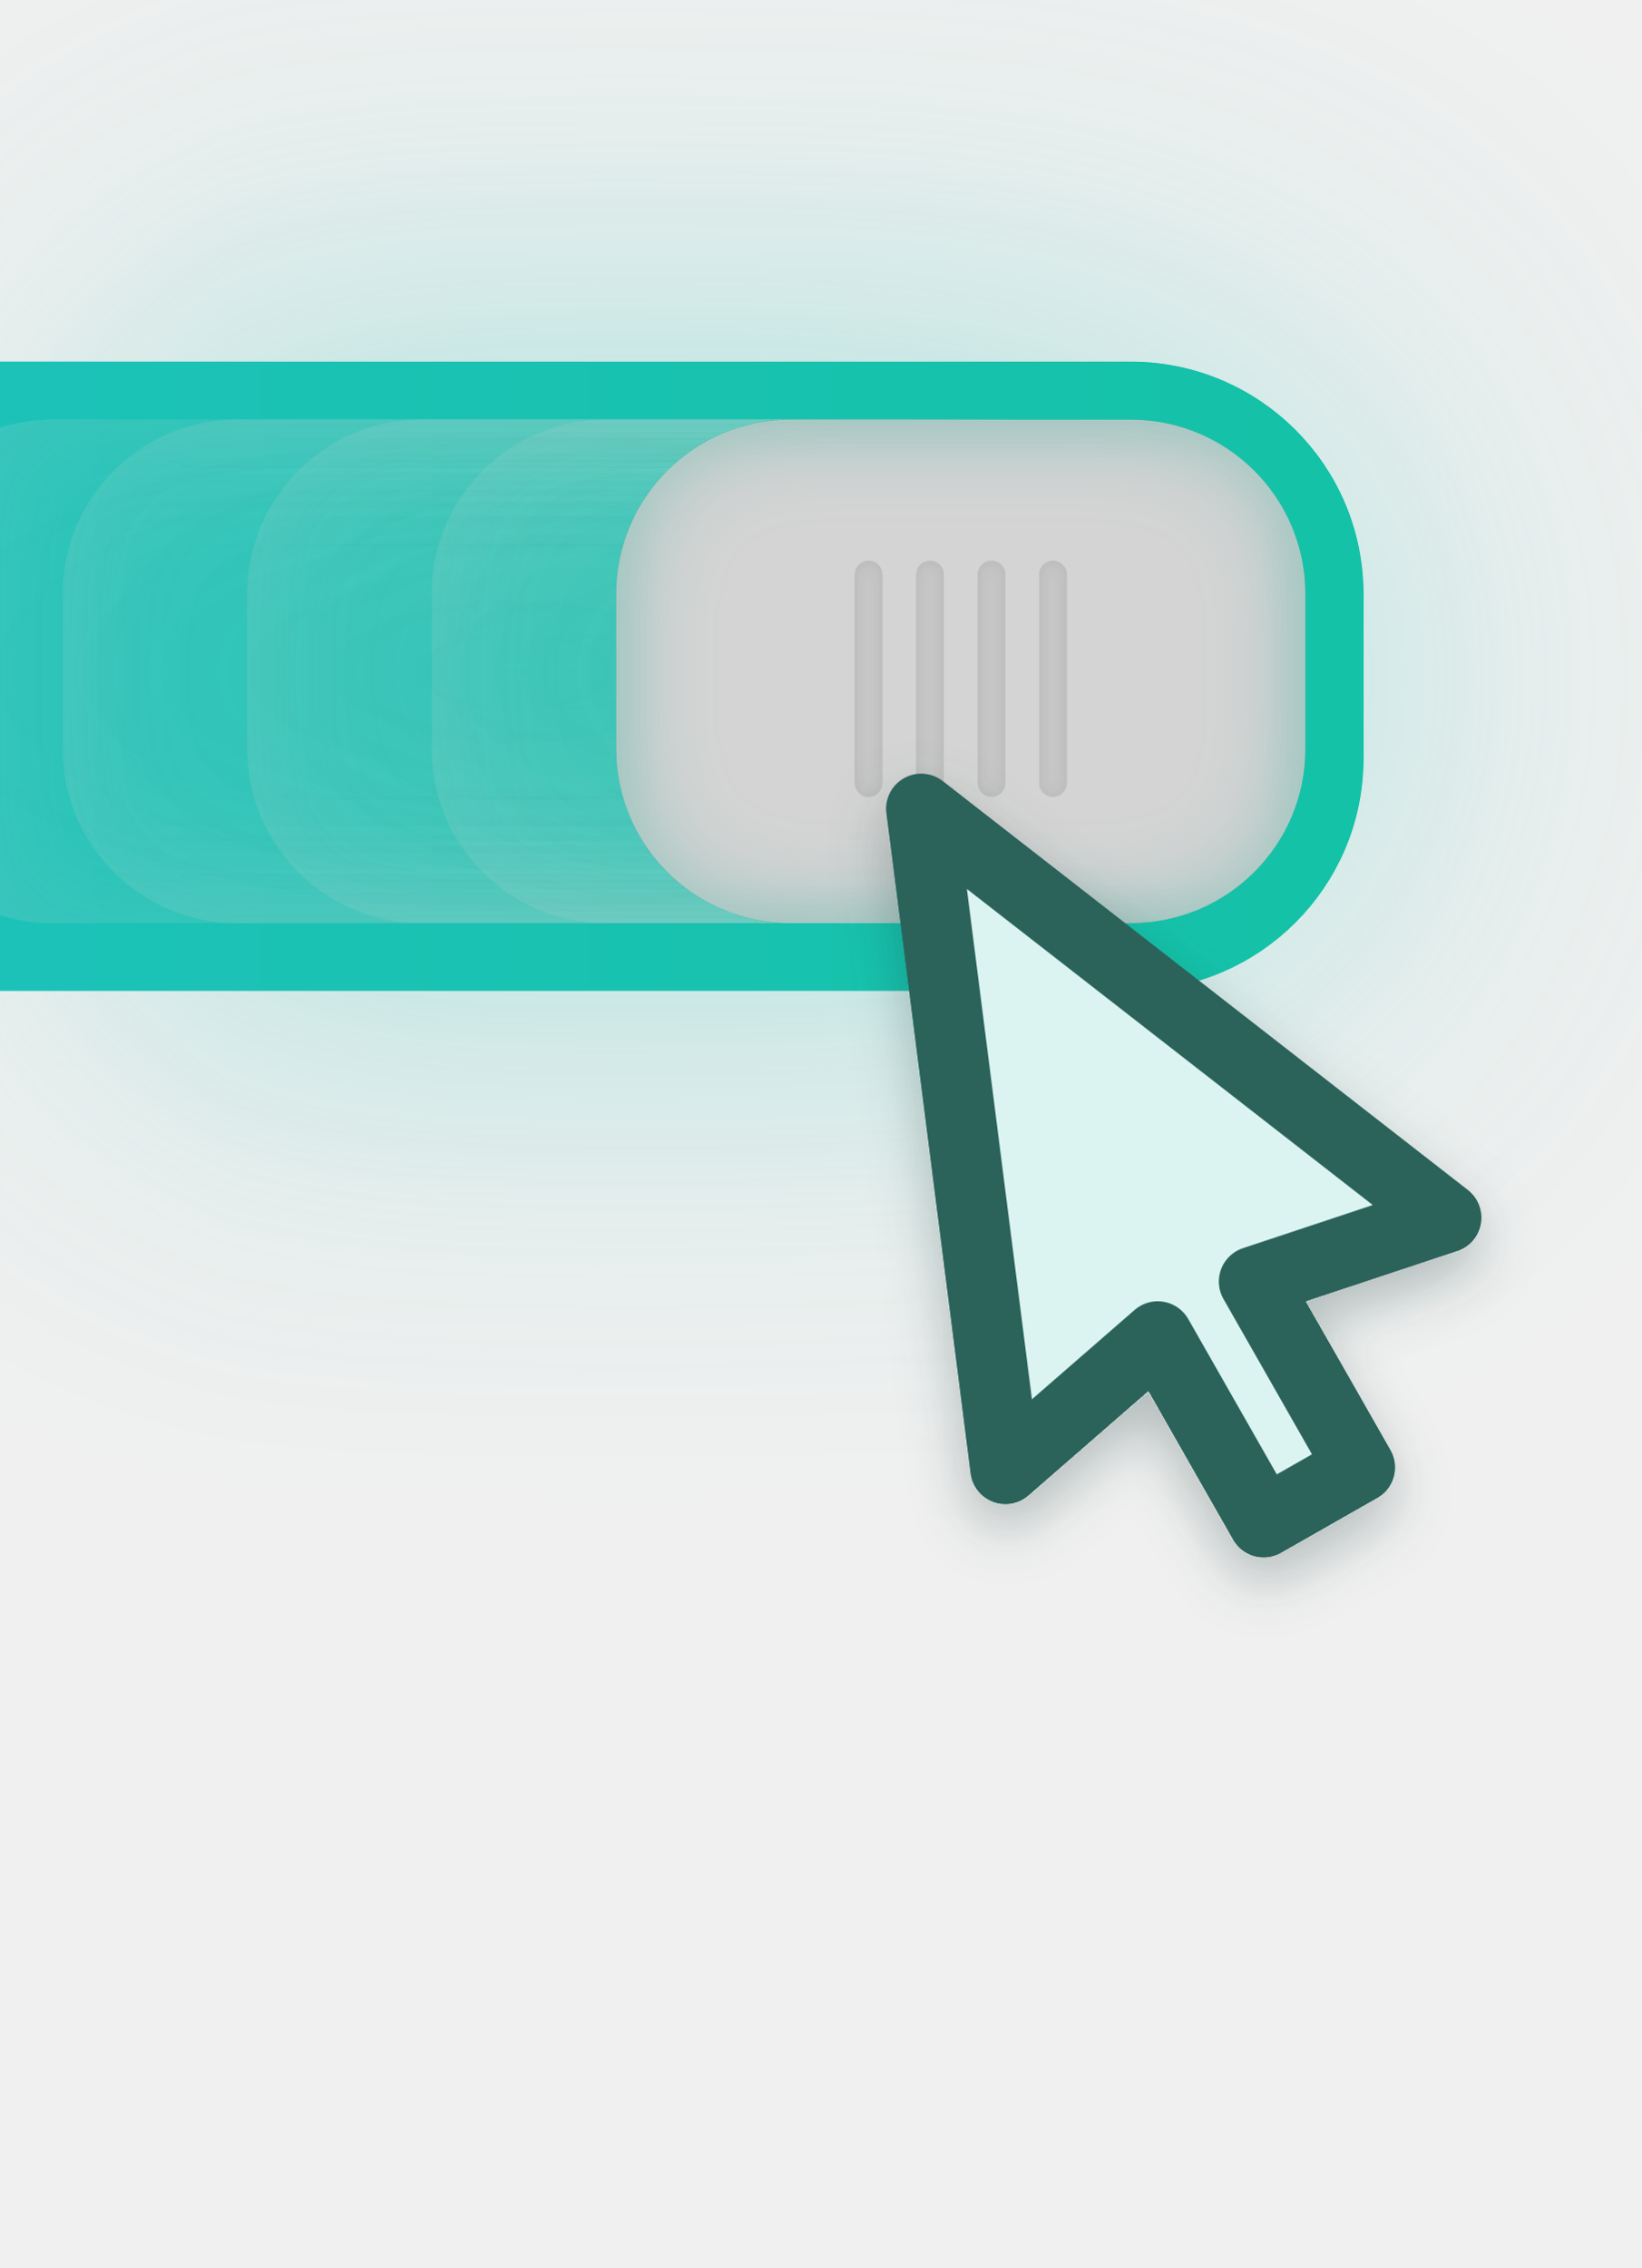
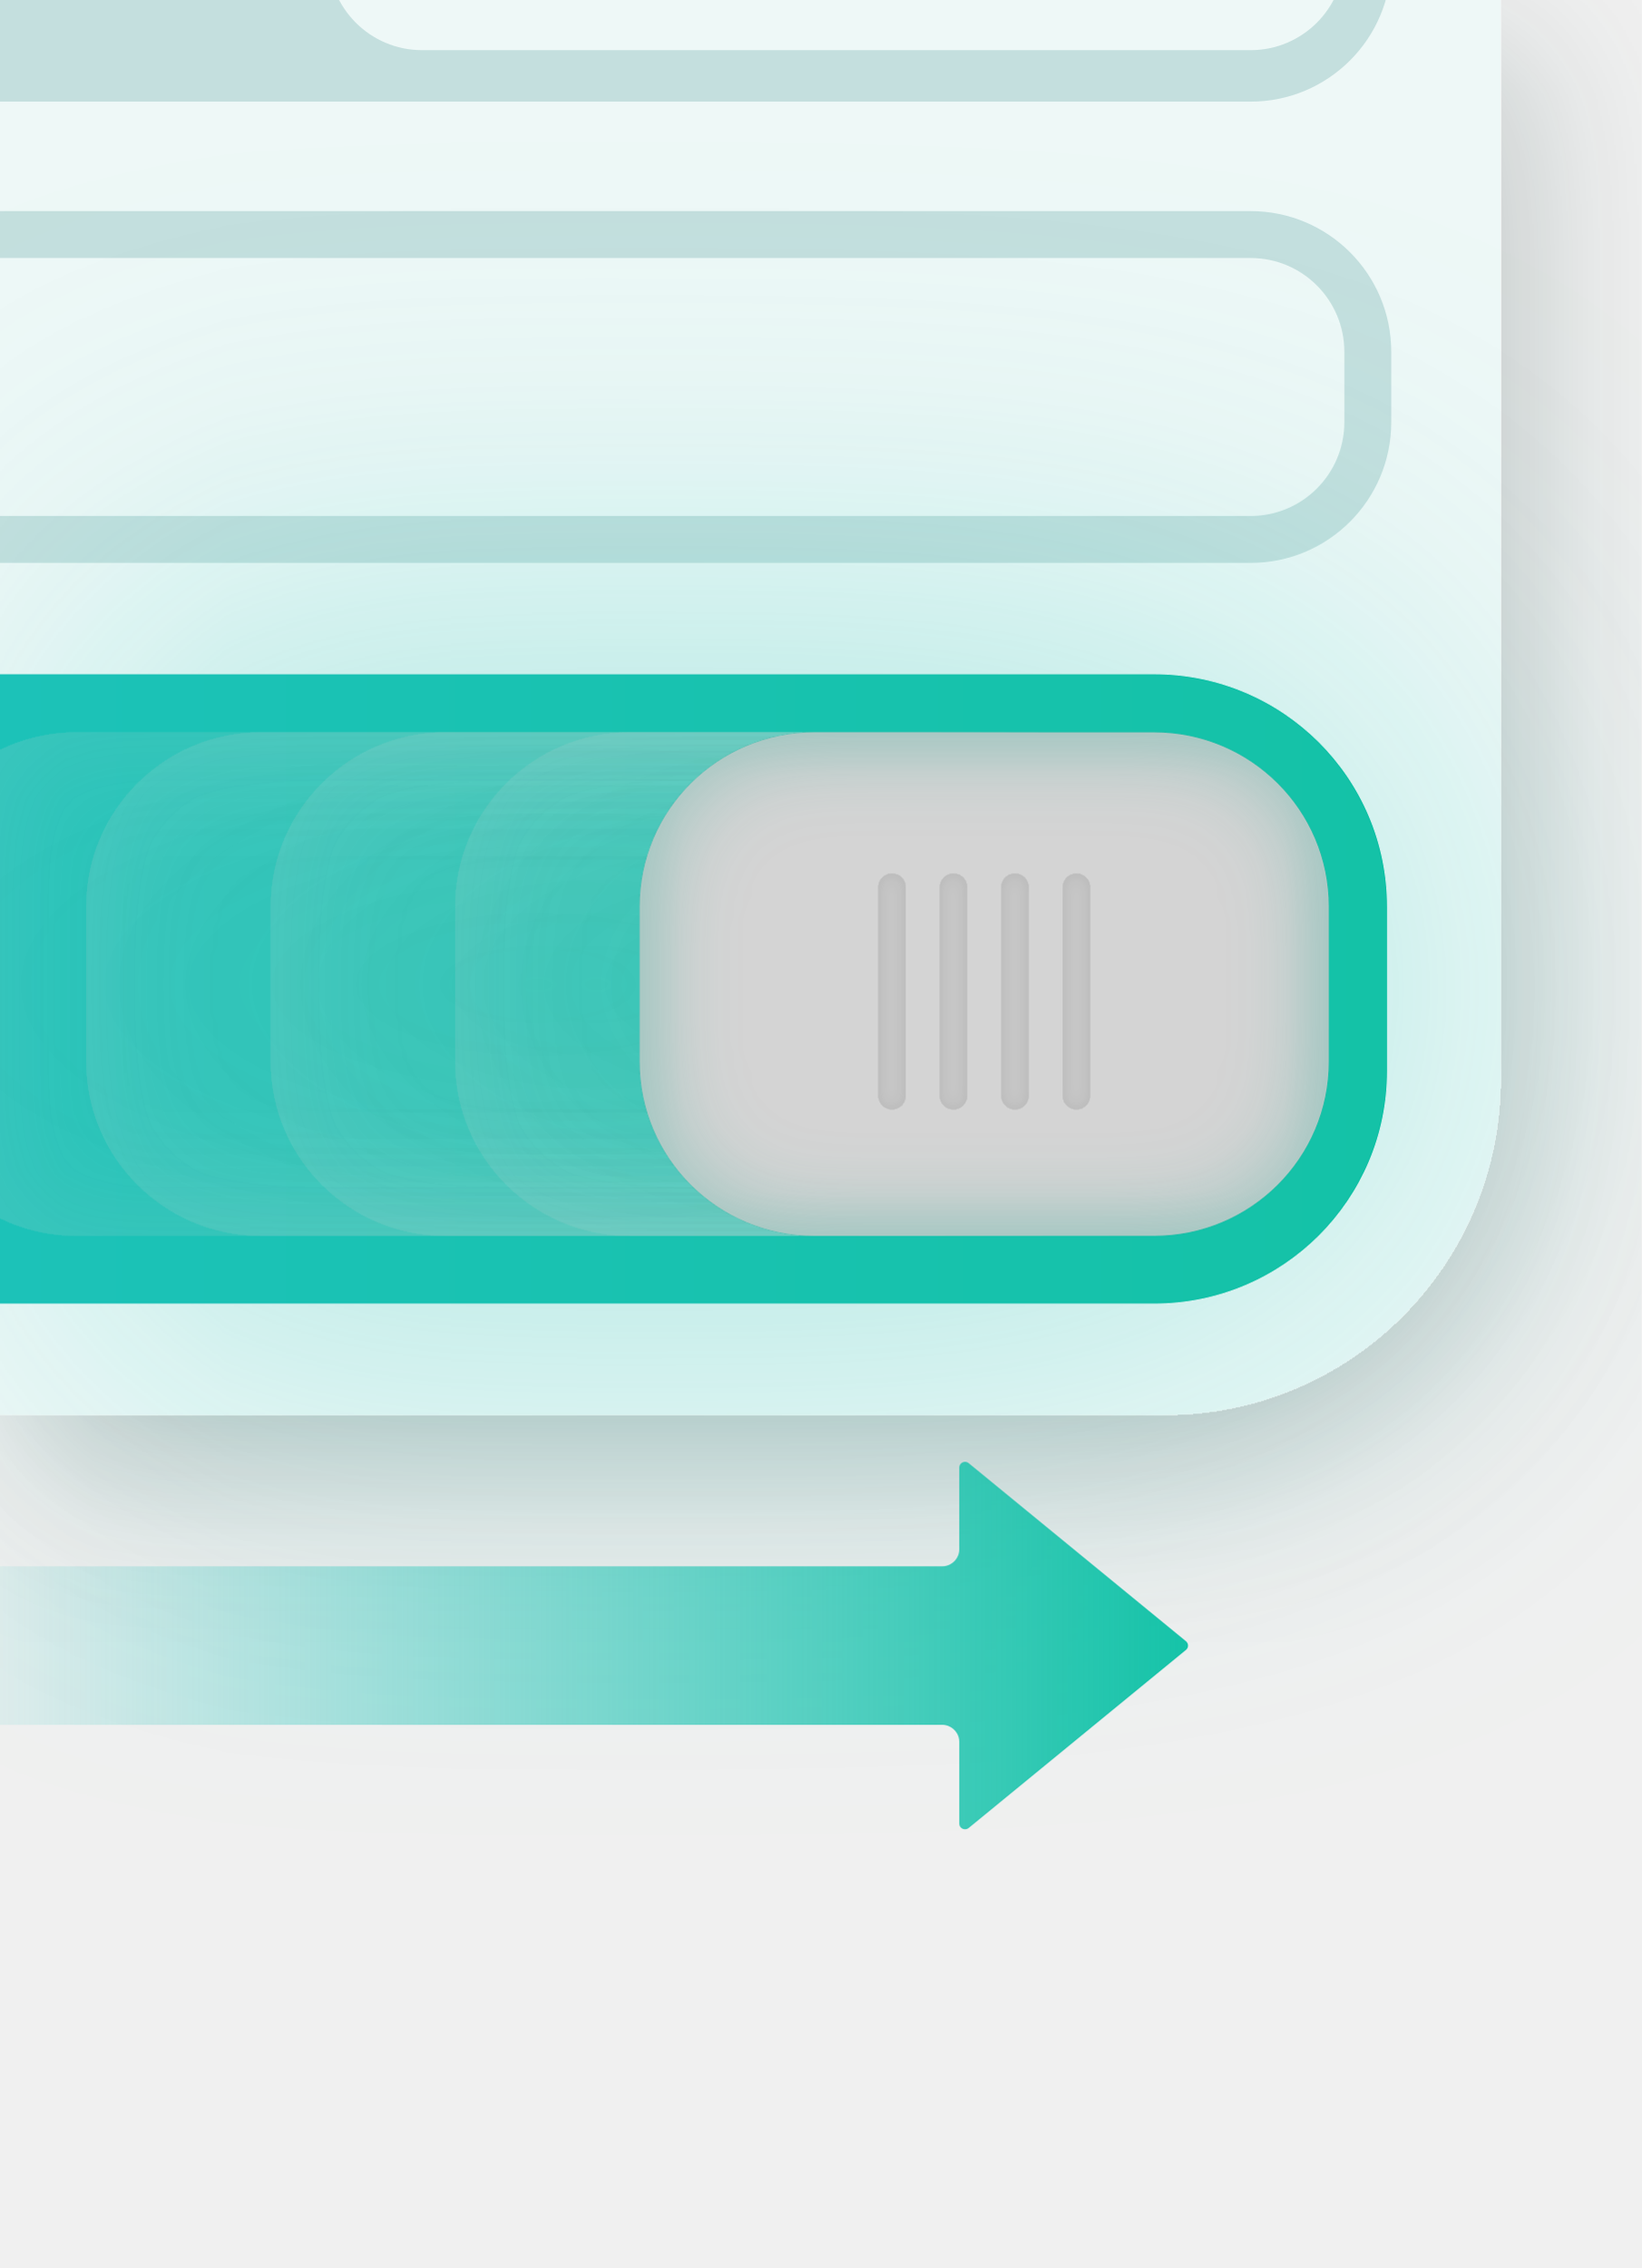
<svg xmlns="http://www.w3.org/2000/svg" width="210" height="290" viewBox="0 0 210 290" fill="none">
-   <g clip-path="url(#clip0_195_206)">
-     <g filter="url(#filter0_d_195_206)">
-       <path d="M144.657 46.243H-77.657C-94.119 46.243 -107.464 59.553 -107.464 75.971V97.029C-107.464 113.447 -94.119 126.757 -77.657 126.757H144.657C161.119 126.757 174.464 113.447 174.464 97.029V75.971C174.464 59.553 161.119 46.243 144.657 46.243Z" fill="url(#paint0_linear_195_206)" />
+   <g clip-path="url(#clip0_200_313)">
+     <g filter="url(#filter0_d_200_313)">
+       <path d="M-308 -8C-308 -31.748 -288.748 -51 -265 -51H149C172.748 -51 192 -31.748 192 -8V138C192 161.748 172.748 181 149 181H-265C-288.748 181 -308 161.748 -308 138V-8Z" fill="#EEF8F7" />
    </g>
-     <g filter="url(#filter1_i_195_206)">
-       <path d="M124.785 53.675H6.797C-5.549 53.675 -15.558 63.657 -15.558 75.971V95.79C-15.558 108.104 -5.549 118.086 6.797 118.086H124.785C137.132 118.086 147.141 108.104 147.141 95.79V75.971C147.141 63.657 137.132 53.675 124.785 53.675Z" fill="url(#paint1_radial_195_206)" fill-opacity="0.08" />
+     <rect x="-22" y="27" width="200" height="45" rx="18" fill="#C4DFDE" />
+     <rect x="-18" y="33" width="190" height="33" rx="12" fill="#EEF8F7" />
+     <rect x="-22" y="-32" width="200" height="45" rx="18" fill="#C4DFDE" />
+     <rect x="42" y="-25.415" width="130" height="31.829" rx="12" fill="#EEF8F7" />
+     <g filter="url(#filter1_d_200_313)">
+       <path d="M147.657 86.243H-74.657C-91.119 86.243 -104.464 99.553 -104.464 115.971V137.029C-104.464 153.447 -91.119 166.757 -74.657 166.757H147.657C164.119 166.757 177.464 153.447 177.464 137.029V115.971C177.464 99.553 164.119 86.243 147.657 86.243Z" fill="url(#paint0_linear_200_313)" />
    </g>
-     <g filter="url(#filter2_i_195_206)">
-       <path d="M116.091 53.675H30.395C18.049 53.675 8.04 63.657 8.04 75.971V95.79C8.04 108.104 18.049 118.086 30.395 118.086H116.091C128.438 118.086 138.447 108.104 138.447 95.79V75.971C138.447 63.657 128.438 53.675 116.091 53.675Z" fill="url(#paint2_radial_195_206)" fill-opacity="0.08" />
+     <g filter="url(#filter2_i_200_313)">
+       <path d="M127.785 93.675H9.797C-2.549 93.675 -12.558 103.657 -12.558 115.971V135.79C-12.558 148.104 -2.549 158.086 9.797 158.086H127.785C140.132 158.086 150.141 148.104 150.141 135.79V115.971C150.141 103.657 140.132 93.675 127.785 93.675Z" fill="url(#paint1_radial_200_313)" fill-opacity="0.08" />
    </g>
-     <g filter="url(#filter3_i_195_206)">
-       <path d="M128.511 53.675H53.992C41.646 53.675 31.637 63.657 31.637 75.971V95.79C31.637 108.104 41.646 118.086 53.992 118.086H128.511C140.858 118.086 150.867 108.104 150.867 95.79V75.971C150.867 63.657 140.858 53.675 128.511 53.675Z" fill="url(#paint3_radial_195_206)" fill-opacity="0.08" />
+     <g filter="url(#filter3_i_200_313)">
+       <path d="M119.091 93.675H33.395C21.049 93.675 11.04 103.657 11.04 115.971V135.79C11.04 148.104 21.049 158.086 33.395 158.086H119.091C131.438 158.086 141.447 148.104 141.447 135.79V115.971C141.447 103.657 131.438 93.675 119.091 93.675Z" fill="url(#paint2_radial_200_313)" fill-opacity="0.08" />
    </g>
-     <g filter="url(#filter4_i_195_206)">
-       <path d="M121.059 53.675H77.59C65.243 53.675 55.235 63.657 55.235 75.971V95.79C55.235 108.104 65.243 118.086 77.59 118.086H121.059C133.406 118.086 143.415 108.104 143.415 95.79V75.971C143.415 63.657 133.406 53.675 121.059 53.675Z" fill="url(#paint4_radial_195_206)" fill-opacity="0.08" />
+     <g filter="url(#filter4_i_200_313)">
+       <path d="M131.511 93.675H56.992C44.646 93.675 34.637 103.657 34.637 115.971V135.79C34.637 148.104 44.646 158.086 56.992 158.086H131.511C143.858 158.086 153.867 148.104 153.867 135.79V115.971C153.867 103.657 143.858 93.675 131.511 93.675Z" fill="url(#paint3_radial_200_313)" fill-opacity="0.08" />
    </g>
-     <g filter="url(#filter5_i_195_206)">
-       <path d="M144.657 53.675H101.188C88.841 53.675 78.832 63.657 78.832 75.971V95.79C78.832 108.104 88.841 118.086 101.188 118.086H144.657C157.003 118.086 167.012 108.104 167.012 95.79V75.971C167.012 63.657 157.003 53.675 144.657 53.675Z" fill="#D4D4D4" />
+     <g filter="url(#filter5_i_200_313)">
+       <path d="M124.059 93.675H80.59C68.243 93.675 58.235 103.657 58.235 115.971V135.79C58.235 148.104 68.243 158.086 80.59 158.086H124.059C136.406 158.086 146.415 148.104 146.415 135.79V115.971C146.415 103.657 136.406 93.675 124.059 93.675Z" fill="url(#paint4_radial_200_313)" fill-opacity="0.08" />
+     </g>
+     <g filter="url(#filter6_i_200_313)">
+       <path d="M147.657 93.675H104.188C91.841 93.675 81.832 103.657 81.832 115.971V135.79C81.832 148.104 91.841 158.086 104.188 158.086H147.657C160.003 158.086 170.012 148.104 170.012 135.79V115.971C170.012 103.657 160.003 93.675 147.657 93.675Z" fill="#D4D4D4" />
    </g>
    <g opacity="0.5">
-       <g filter="url(#filter6_i_195_206)">
-         <path d="M111.124 73.494V100.161" stroke="black" stroke-opacity="0.12" stroke-width="3.5" stroke-linecap="round" />
+       <g filter="url(#filter7_i_200_313)">
+         <path d="M114.124 113.494V140.161" stroke="black" stroke-opacity="0.12" stroke-width="3.5" stroke-linecap="round" />
      </g>
-       <g filter="url(#filter7_i_195_206)">
-         <path d="M118.989 73.494V100.161" stroke="black" stroke-opacity="0.12" stroke-width="3.5" stroke-linecap="round" />
+       <g filter="url(#filter8_i_200_313)">
+         <path d="M121.989 113.494V140.161" stroke="black" stroke-opacity="0.12" stroke-width="3.5" stroke-linecap="round" />
      </g>
-       <g filter="url(#filter8_i_195_206)">
-         <path d="M126.856 73.494V100.161" stroke="black" stroke-opacity="0.12" stroke-width="3.5" stroke-linecap="round" />
+       <g filter="url(#filter9_i_200_313)">
+         <path d="M129.856 113.494V140.161" stroke="black" stroke-opacity="0.12" stroke-width="3.5" stroke-linecap="round" />
      </g>
-       <g filter="url(#filter9_i_195_206)">
-         <path d="M134.721 73.494V100.161" stroke="black" stroke-opacity="0.12" stroke-width="3.5" stroke-linecap="round" />
+       <g filter="url(#filter10_i_200_313)">
+         <path d="M137.721 113.494V140.161" stroke="black" stroke-opacity="0.12" stroke-width="3.5" stroke-linecap="round" />
      </g>
    </g>
-     <g filter="url(#filter10_d_195_206)">
-       <path d="M117.86 103.461L185.037 155.765L160.44 163.934L173.993 187.713L161.671 194.736L148.118 170.957L128.63 187.914L117.86 103.461Z" fill="#DBF4F2" />
-       <path d="M117.86 103.461L185.037 155.765L160.44 163.934L173.993 187.713L161.671 194.736L148.118 170.957L128.63 187.914L117.86 103.461Z" stroke="#2B635B" stroke-width="9" stroke-linejoin="round" />
-     </g>
+     <path d="M151.734 211.056C151.996 210.843 152.069 210.49 151.933 210.201L151.83 210.037L151.734 209.944L123.938 187.168C123.626 186.912 123.161 186.953 122.901 187.261C122.828 187.347 122.776 187.449 122.751 187.558L122.73 187.724L122.73 198.193C122.73 199.292 121.899 200.201 120.822 200.345L120.522 200.364L-90.262 200.364C-90.611 200.364 -90.904 200.603 -90.979 200.922L-91 201.088L-91 219.912C-91 220.254 -90.757 220.541 -90.432 220.616L-90.262 220.636L120.522 220.636C121.639 220.636 122.564 221.453 122.709 222.513L122.73 222.808L122.73 233.276C122.73 233.676 123.061 234 123.466 234C123.581 234 123.695 233.974 123.795 233.924L123.938 233.832L151.734 211.056Z" fill="url(#paint5_linear_200_313)" />
  </g>
  <defs>
-     <filter id="filter0_d_195_206" x="-179.564" y="-25.857" width="426.128" height="224.714" filterUnits="userSpaceOnUse" color-interpolation-filters="sRGB">
+     <filter id="filter0_d_200_313" x="-333" y="-72" width="550" height="282" filterUnits="userSpaceOnUse" color-interpolation-filters="sRGB">
+       <feFlood flood-opacity="0" result="BackgroundImageFix" />
+       <feColorMatrix in="SourceAlpha" type="matrix" values="0 0 0 0 0 0 0 0 0 0 0 0 0 0 0 0 0 0 127 0" result="hardAlpha" />
+       <feOffset dy="4" />
+       <feGaussianBlur stdDeviation="12.5" />
+       <feComposite in2="hardAlpha" operator="out" />
+       <feColorMatrix type="matrix" values="0 0 0 0 0.022 0 0 0 0 0.171 0 0 0 0 0.164 0 0 0 0.25 0" />
+       <feBlend mode="normal" in2="BackgroundImageFix" result="effect1_dropShadow_200_313" />
+       <feBlend mode="normal" in="SourceGraphic" in2="effect1_dropShadow_200_313" result="shape" />
+     </filter>
+     <filter id="filter1_d_200_313" x="-176.564" y="14.143" width="426.128" height="224.714" filterUnits="userSpaceOnUse" color-interpolation-filters="sRGB">
      <feFlood flood-opacity="0" result="BackgroundImageFix" />
      <feColorMatrix in="SourceAlpha" type="matrix" values="0 0 0 0 0 0 0 0 0 0 0 0 0 0 0 0 0 0 127 0" result="hardAlpha" />
      <feOffset />
      <feGaussianBlur stdDeviation="36.05" />
      <feComposite in2="hardAlpha" operator="out" />
      <feColorMatrix type="matrix" values="0 0 0 0 0.106 0 0 0 0 0.765 0 0 0 0 0.71 0 0 0 0.35 0" />
-       <feBlend mode="normal" in2="BackgroundImageFix" result="effect1_dropShadow_195_206" />
-       <feBlend mode="normal" in="SourceGraphic" in2="effect1_dropShadow_195_206" result="shape" />
+       <feBlend mode="normal" in2="BackgroundImageFix" result="effect1_dropShadow_200_313" />
+       <feBlend mode="normal" in="SourceGraphic" in2="effect1_dropShadow_200_313" result="shape" />
    </filter>
-     <filter id="filter1_i_195_206" x="-15.558" y="53.675" width="162.699" height="64.412" filterUnits="userSpaceOnUse" color-interpolation-filters="sRGB">
+     <filter id="filter2_i_200_313" x="-12.558" y="93.675" width="162.699" height="64.412" filterUnits="userSpaceOnUse" color-interpolation-filters="sRGB">
      <feFlood flood-opacity="0" result="BackgroundImageFix" />
      <feBlend mode="normal" in="SourceGraphic" in2="BackgroundImageFix" result="shape" />
      <feColorMatrix in="SourceAlpha" type="matrix" values="0 0 0 0 0 0 0 0 0 0 0 0 0 0 0 0 0 0 127 0" result="hardAlpha" />
      <feOffset />
      <feGaussianBlur stdDeviation="8.7" />
      <feComposite in2="hardAlpha" operator="arithmetic" k2="-1" k3="1" />
      <feColorMatrix type="matrix" values="0 0 0 0 0.831 0 0 0 0 0.831 0 0 0 0 0.831 0 0 0 0.09 0" />
-       <feBlend mode="normal" in2="shape" result="effect1_innerShadow_195_206" />
+       <feBlend mode="normal" in2="shape" result="effect1_innerShadow_200_313" />
    </filter>
-     <filter id="filter2_i_195_206" x="8.04" y="53.675" width="130.407" height="64.412" filterUnits="userSpaceOnUse" color-interpolation-filters="sRGB">
+     <filter id="filter3_i_200_313" x="11.04" y="93.675" width="130.407" height="64.412" filterUnits="userSpaceOnUse" color-interpolation-filters="sRGB">
      <feFlood flood-opacity="0" result="BackgroundImageFix" />
      <feBlend mode="normal" in="SourceGraphic" in2="BackgroundImageFix" result="shape" />
      <feColorMatrix in="SourceAlpha" type="matrix" values="0 0 0 0 0 0 0 0 0 0 0 0 0 0 0 0 0 0 127 0" result="hardAlpha" />
      <feOffset />
      <feGaussianBlur stdDeviation="8.7" />
      <feComposite in2="hardAlpha" operator="arithmetic" k2="-1" k3="1" />
      <feColorMatrix type="matrix" values="0 0 0 0 0.831 0 0 0 0 0.831 0 0 0 0 0.831 0 0 0 0.09 0" />
-       <feBlend mode="normal" in2="shape" result="effect1_innerShadow_195_206" />
+       <feBlend mode="normal" in2="shape" result="effect1_innerShadow_200_313" />
    </filter>
-     <filter id="filter3_i_195_206" x="31.637" y="53.675" width="119.23" height="64.412" filterUnits="userSpaceOnUse" color-interpolation-filters="sRGB">
+     <filter id="filter4_i_200_313" x="34.637" y="93.675" width="119.23" height="64.412" filterUnits="userSpaceOnUse" color-interpolation-filters="sRGB">
      <feFlood flood-opacity="0" result="BackgroundImageFix" />
      <feBlend mode="normal" in="SourceGraphic" in2="BackgroundImageFix" result="shape" />
      <feColorMatrix in="SourceAlpha" type="matrix" values="0 0 0 0 0 0 0 0 0 0 0 0 0 0 0 0 0 0 127 0" result="hardAlpha" />
      <feOffset />
      <feGaussianBlur stdDeviation="8.7" />
      <feComposite in2="hardAlpha" operator="arithmetic" k2="-1" k3="1" />
      <feColorMatrix type="matrix" values="0 0 0 0 0.831 0 0 0 0 0.831 0 0 0 0 0.831 0 0 0 0.09 0" />
-       <feBlend mode="normal" in2="shape" result="effect1_innerShadow_195_206" />
+       <feBlend mode="normal" in2="shape" result="effect1_innerShadow_200_313" />
    </filter>
-     <filter id="filter4_i_195_206" x="55.235" y="53.675" width="88.18" height="64.412" filterUnits="userSpaceOnUse" color-interpolation-filters="sRGB">
+     <filter id="filter5_i_200_313" x="58.235" y="93.675" width="88.18" height="64.412" filterUnits="userSpaceOnUse" color-interpolation-filters="sRGB">
      <feFlood flood-opacity="0" result="BackgroundImageFix" />
      <feBlend mode="normal" in="SourceGraphic" in2="BackgroundImageFix" result="shape" />
      <feColorMatrix in="SourceAlpha" type="matrix" values="0 0 0 0 0 0 0 0 0 0 0 0 0 0 0 0 0 0 127 0" result="hardAlpha" />
      <feOffset />
      <feGaussianBlur stdDeviation="8.7" />
      <feComposite in2="hardAlpha" operator="arithmetic" k2="-1" k3="1" />
      <feColorMatrix type="matrix" values="0 0 0 0 0.831 0 0 0 0 0.831 0 0 0 0 0.831 0 0 0 0.09 0" />
-       <feBlend mode="normal" in2="shape" result="effect1_innerShadow_195_206" />
+       <feBlend mode="normal" in2="shape" result="effect1_innerShadow_200_313" />
    </filter>
-     <filter id="filter5_i_195_206" x="78.832" y="53.675" width="88.18" height="64.412" filterUnits="userSpaceOnUse" color-interpolation-filters="sRGB">
+     <filter id="filter6_i_200_313" x="81.832" y="93.675" width="88.18" height="64.412" filterUnits="userSpaceOnUse" color-interpolation-filters="sRGB">
      <feFlood flood-opacity="0" result="BackgroundImageFix" />
      <feBlend mode="normal" in="SourceGraphic" in2="BackgroundImageFix" result="shape" />
      <feColorMatrix in="SourceAlpha" type="matrix" values="0 0 0 0 0 0 0 0 0 0 0 0 0 0 0 0 0 0 127 0" result="hardAlpha" />
      <feOffset />
      <feGaussianBlur stdDeviation="6" />
      <feComposite in2="hardAlpha" operator="arithmetic" k2="-1" k3="1" />
      <feColorMatrix type="matrix" values="0 0 0 0 0.075 0 0 0 0 0.627 0 0 0 0 0.549 0 0 0 0.33 0" />
-       <feBlend mode="normal" in2="shape" result="effect1_innerShadow_195_206" />
+       <feBlend mode="normal" in2="shape" result="effect1_innerShadow_200_313" />
    </filter>
-     <filter id="filter6_i_195_206" x="109.374" y="71.744" width="3.5" height="30.168" filterUnits="userSpaceOnUse" color-interpolation-filters="sRGB">
+     <filter id="filter7_i_200_313" x="112.374" y="111.744" width="3.5" height="30.168" filterUnits="userSpaceOnUse" color-interpolation-filters="sRGB">
      <feFlood flood-opacity="0" result="BackgroundImageFix" />
      <feBlend mode="normal" in="SourceGraphic" in2="BackgroundImageFix" result="shape" />
      <feColorMatrix in="SourceAlpha" type="matrix" values="0 0 0 0 0 0 0 0 0 0 0 0 0 0 0 0 0 0 127 0" result="hardAlpha" />
      <feOffset />
      <feGaussianBlur stdDeviation="1.2" />
      <feComposite in2="hardAlpha" operator="arithmetic" k2="-1" k3="1" />
      <feColorMatrix type="matrix" values="0 0 0 0 0 0 0 0 0 0 0 0 0 0 0 0 0 0 0.14 0" />
-       <feBlend mode="normal" in2="shape" result="effect1_innerShadow_195_206" />
+       <feBlend mode="normal" in2="shape" result="effect1_innerShadow_200_313" />
    </filter>
-     <filter id="filter7_i_195_206" x="117.239" y="71.744" width="3.5" height="30.168" filterUnits="userSpaceOnUse" color-interpolation-filters="sRGB">
+     <filter id="filter8_i_200_313" x="120.239" y="111.744" width="3.5" height="30.168" filterUnits="userSpaceOnUse" color-interpolation-filters="sRGB">
      <feFlood flood-opacity="0" result="BackgroundImageFix" />
      <feBlend mode="normal" in="SourceGraphic" in2="BackgroundImageFix" result="shape" />
      <feColorMatrix in="SourceAlpha" type="matrix" values="0 0 0 0 0 0 0 0 0 0 0 0 0 0 0 0 0 0 127 0" result="hardAlpha" />
      <feOffset />
      <feGaussianBlur stdDeviation="1.2" />
      <feComposite in2="hardAlpha" operator="arithmetic" k2="-1" k3="1" />
      <feColorMatrix type="matrix" values="0 0 0 0 0 0 0 0 0 0 0 0 0 0 0 0 0 0 0.14 0" />
-       <feBlend mode="normal" in2="shape" result="effect1_innerShadow_195_206" />
+       <feBlend mode="normal" in2="shape" result="effect1_innerShadow_200_313" />
    </filter>
-     <filter id="filter8_i_195_206" x="125.106" y="71.744" width="3.5" height="30.168" filterUnits="userSpaceOnUse" color-interpolation-filters="sRGB">
+     <filter id="filter9_i_200_313" x="128.106" y="111.744" width="3.5" height="30.168" filterUnits="userSpaceOnUse" color-interpolation-filters="sRGB">
      <feFlood flood-opacity="0" result="BackgroundImageFix" />
      <feBlend mode="normal" in="SourceGraphic" in2="BackgroundImageFix" result="shape" />
      <feColorMatrix in="SourceAlpha" type="matrix" values="0 0 0 0 0 0 0 0 0 0 0 0 0 0 0 0 0 0 127 0" result="hardAlpha" />
      <feOffset />
      <feGaussianBlur stdDeviation="1.2" />
      <feComposite in2="hardAlpha" operator="arithmetic" k2="-1" k3="1" />
      <feColorMatrix type="matrix" values="0 0 0 0 0 0 0 0 0 0 0 0 0 0 0 0 0 0 0.14 0" />
-       <feBlend mode="normal" in2="shape" result="effect1_innerShadow_195_206" />
+       <feBlend mode="normal" in2="shape" result="effect1_innerShadow_200_313" />
    </filter>
-     <filter id="filter9_i_195_206" x="132.971" y="71.744" width="3.5" height="30.168" filterUnits="userSpaceOnUse" color-interpolation-filters="sRGB">
+     <filter id="filter10_i_200_313" x="135.971" y="111.744" width="3.5" height="30.168" filterUnits="userSpaceOnUse" color-interpolation-filters="sRGB">
      <feFlood flood-opacity="0" result="BackgroundImageFix" />
      <feBlend mode="normal" in="SourceGraphic" in2="BackgroundImageFix" result="shape" />
      <feColorMatrix in="SourceAlpha" type="matrix" values="0 0 0 0 0 0 0 0 0 0 0 0 0 0 0 0 0 0 127 0" result="hardAlpha" />
      <feOffset />
      <feGaussianBlur stdDeviation="1.2" />
      <feComposite in2="hardAlpha" operator="arithmetic" k2="-1" k3="1" />
      <feColorMatrix type="matrix" values="0 0 0 0 0 0 0 0 0 0 0 0 0 0 0 0 0 0 0.14 0" />
-       <feBlend mode="normal" in2="shape" result="effect1_innerShadow_195_206" />
+       <feBlend mode="normal" in2="shape" result="effect1_innerShadow_200_313" />
    </filter>
-     <filter id="filter10_d_195_206" x="106.36" y="94.961" width="90.176" height="114.276" filterUnits="userSpaceOnUse" color-interpolation-filters="sRGB">
-       <feFlood flood-opacity="0" result="BackgroundImageFix" />
-       <feColorMatrix in="SourceAlpha" type="matrix" values="0 0 0 0 0 0 0 0 0 0 0 0 0 0 0 0 0 0 127 0" result="hardAlpha" />
-       <feOffset dy="3" />
-       <feGaussianBlur stdDeviation="3.5" />
-       <feComposite in2="hardAlpha" operator="out" />
-       <feColorMatrix type="matrix" values="0 0 0 0 0.06 0 0 0 0 0.181 0 0 0 0 0.175 0 0 0 0.26 0" />
-       <feBlend mode="normal" in2="BackgroundImageFix" result="effect1_dropShadow_195_206" />
-       <feBlend mode="normal" in="SourceGraphic" in2="effect1_dropShadow_195_206" result="shape" />
-     </filter>
-     <linearGradient id="paint0_linear_195_206" x1="-107.464" y1="86.5" x2="174.464" y2="86.5" gradientUnits="userSpaceOnUse">
+     <linearGradient id="paint0_linear_200_313" x1="-104.464" y1="126.5" x2="177.464" y2="126.5" gradientUnits="userSpaceOnUse">
      <stop stop-color="#21C2C2" />
      <stop offset="1" stop-color="#14C2A7" />
    </linearGradient>
-     <radialGradient id="paint1_radial_195_206" cx="0" cy="0" r="1" gradientUnits="userSpaceOnUse" gradientTransform="translate(65.7913 85.8807) rotate(90) scale(32.2058 81.3494)">
+     <radialGradient id="paint1_radial_200_313" cx="0" cy="0" r="1" gradientUnits="userSpaceOnUse" gradientTransform="translate(68.7913 125.881) rotate(90) scale(32.2058 81.3494)">
      <stop stop-color="#D4D4D4" stop-opacity="0.55" />
      <stop offset="1" stop-color="#D4D4D4" />
    </radialGradient>
-     <radialGradient id="paint2_radial_195_206" cx="0" cy="0" r="1" gradientUnits="userSpaceOnUse" gradientTransform="translate(73.2433 85.8807) rotate(90) scale(32.2058 65.2037)">
+     <radialGradient id="paint2_radial_200_313" cx="0" cy="0" r="1" gradientUnits="userSpaceOnUse" gradientTransform="translate(76.2433 125.881) rotate(90) scale(32.2058 65.2037)">
      <stop stop-color="#D4D4D4" stop-opacity="0.55" />
      <stop offset="1" stop-color="#D4D4D4" />
    </radialGradient>
-     <radialGradient id="paint3_radial_195_206" cx="0" cy="0" r="1" gradientUnits="userSpaceOnUse" gradientTransform="translate(91.2518 85.8807) rotate(90) scale(32.2058 59.6148)">
+     <radialGradient id="paint3_radial_200_313" cx="0" cy="0" r="1" gradientUnits="userSpaceOnUse" gradientTransform="translate(94.2518 125.881) rotate(90) scale(32.2058 59.6148)">
      <stop stop-color="#D4D4D4" stop-opacity="0.55" />
      <stop offset="1" stop-color="#D4D4D4" />
    </radialGradient>
-     <radialGradient id="paint4_radial_195_206" cx="0" cy="0" r="1" gradientUnits="userSpaceOnUse" gradientTransform="translate(99.3247 85.8807) rotate(90) scale(32.2058 44.0901)">
+     <radialGradient id="paint4_radial_200_313" cx="0" cy="0" r="1" gradientUnits="userSpaceOnUse" gradientTransform="translate(102.325 125.881) rotate(90) scale(32.2058 44.0901)">
      <stop stop-color="#D4D4D4" stop-opacity="0.55" />
      <stop offset="1" stop-color="#D4D4D4" />
    </radialGradient>
-     <clipPath id="clip0_195_206">
+     <linearGradient id="paint5_linear_200_313" x1="-15" y1="210.5" x2="152" y2="210.5" gradientUnits="userSpaceOnUse">
+       <stop stop-color="#22C3C0" stop-opacity="0" />
+       <stop offset="1" stop-color="#15C3A8" />
+     </linearGradient>
+     <clipPath id="clip0_200_313">
      <rect width="210" height="290" fill="white" />
    </clipPath>
  </defs>
</svg>
